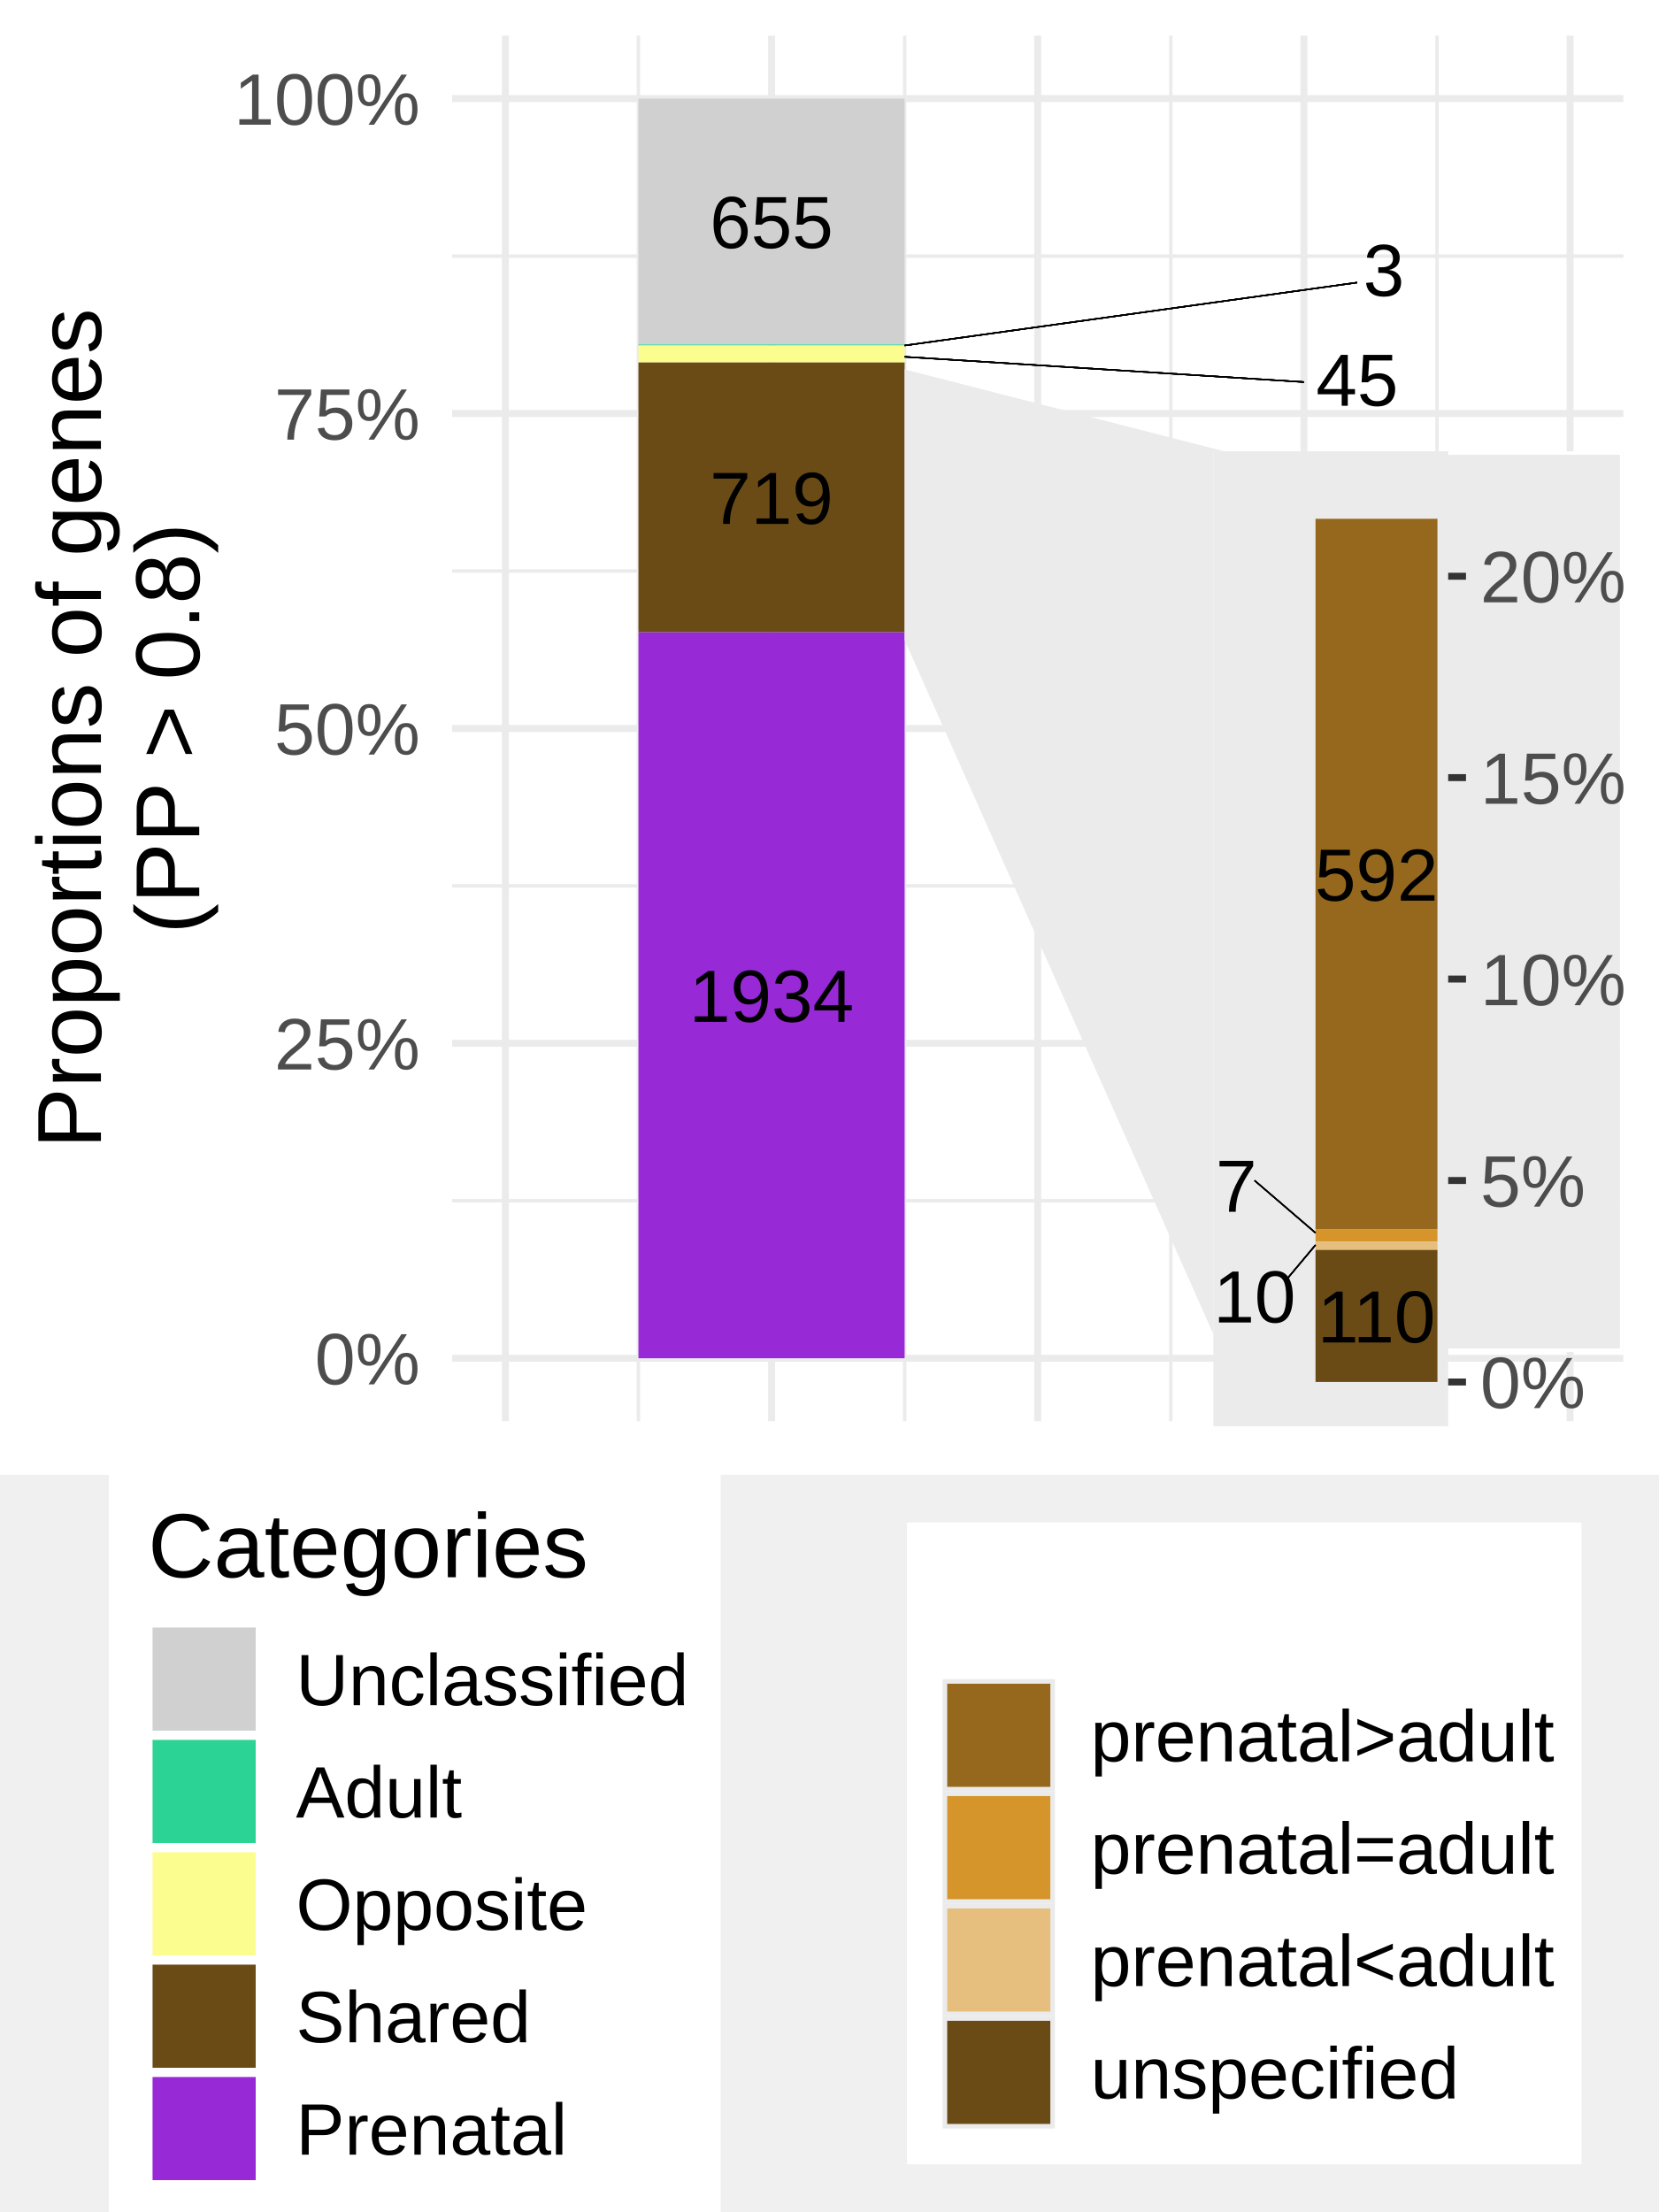
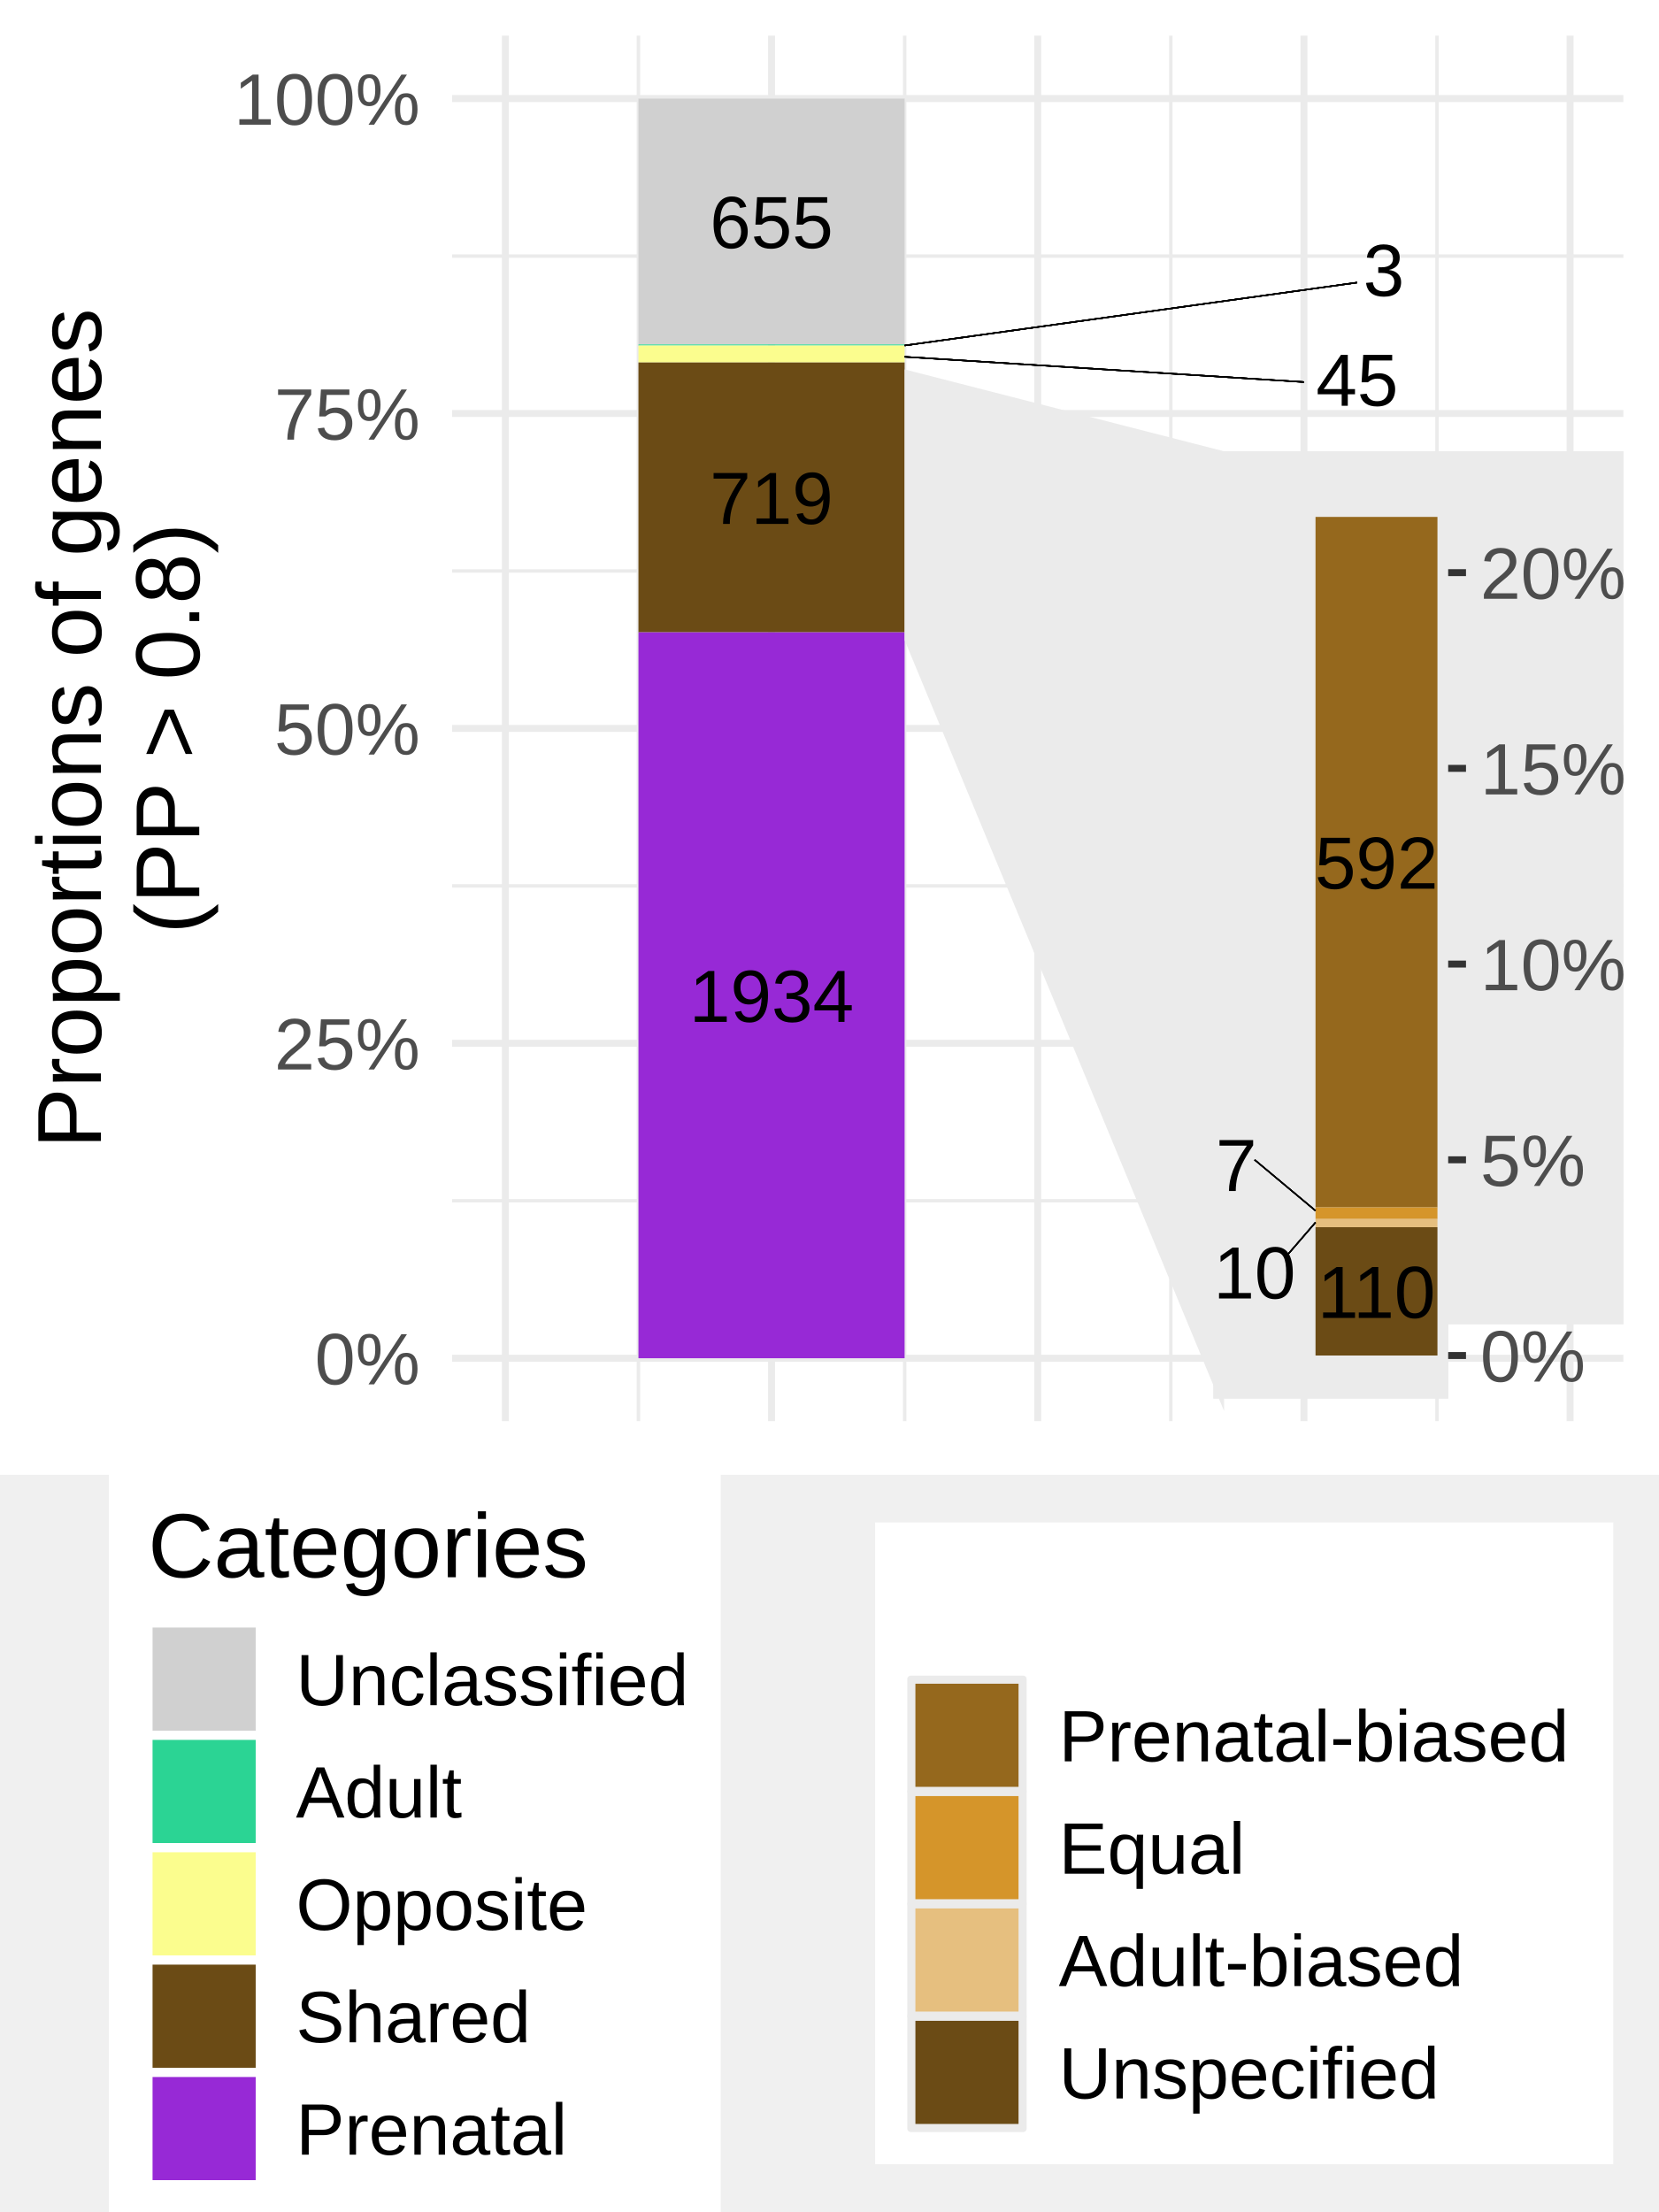
<svg xmlns="http://www.w3.org/2000/svg" class="svglite" width="255.12pt" height="340.16pt" viewBox="0 0 255.12 340.16">
  <defs>
    <style type="text/css">
    .svglite line, .svglite polyline, .svglite polygon, .svglite path, .svglite rect, .svglite circle {
      fill: none;
      stroke: #000000;
      stroke-linecap: round;
      stroke-linejoin: round;
      stroke-miterlimit: 10.00;
    }
    .svglite text {
      white-space: pre;
    }
  </style>
  </defs>
  <rect width="100%" height="100%" style="stroke: none; fill: none;" />
  <defs>
    <clipPath id="cpMC4wMHwyNTUuMTJ8MC4wMHwzNDAuMTY=">
      <rect x="0.00" y="0.00" width="255.12" height="340.16" />
    </clipPath>
  </defs>
  <g clip-path="url(#cpMC4wMHwyNTUuMTJ8MC4wMHwzNDAuMTY=)">
</g>
  <defs>
    <clipPath id="cpMC4wMHwyNTUuMTJ8MC4wMHwyMjYuNzc=">
      <rect x="0.00" y="0.00" width="255.12" height="226.77" />
    </clipPath>
  </defs>
  <g clip-path="url(#cpMC4wMHwyNTUuMTJ8MC4wMHwyMjYuNzc=)">
    <rect x="0.00" y="-0" width="255.12" height="226.77" style="stroke-width: 1.07; stroke: #FFFFFF; fill: #FFFFFF;" />
  </g>
  <g clip-path="url(#cpMC4wMHwyNTUuMTJ8MC4wMHwzNDAuMTY=)">
</g>
  <defs>
    <clipPath id="cpNjkuNTN8MjQ5LjY0fDUuNDh8MjE4LjU1">
      <rect x="69.53" y="5.48" width="180.11" height="213.07" />
    </clipPath>
  </defs>
  <g clip-path="url(#cpNjkuNTN8MjQ5LjY0fDUuNDh8MjE4LjU1)">
</g>
  <g clip-path="url(#cpMC4wMHwyNTUuMTJ8MC4wMHwzNDAuMTY=)">
</g>
  <defs>
    <clipPath id="cpNS40OHwyNDkuNjR8NS40OHwyMjEuMjk=">
      <rect x="5.48" y="5.48" width="244.16" height="215.81" />
    </clipPath>
  </defs>
  <g clip-path="url(#cpNS40OHwyNDkuNjR8NS40OHwyMjEuMjk=)">
</g>
  <g clip-path="url(#cpMC4wMHwyNTUuMTJ8MC4wMHwzNDAuMTY=)">
</g>
  <g clip-path="url(#cpNjkuNTN8MjQ5LjY0fDUuNDh8MjE4LjU1)">
    <polyline points="69.53,184.65 249.64,184.65 " style="stroke-width: 0.53; stroke: #EBEBEB; stroke-linecap: butt;" />
    <polyline points="69.53,136.23 249.64,136.23 " style="stroke-width: 0.53; stroke: #EBEBEB; stroke-linecap: butt;" />
    <polyline points="69.53,87.80 249.64,87.80 " style="stroke-width: 0.53; stroke: #EBEBEB; stroke-linecap: butt;" />
    <polyline points="69.53,39.38 249.64,39.38 " style="stroke-width: 0.53; stroke: #EBEBEB; stroke-linecap: butt;" />
    <polyline points="98.18,218.55 98.18,5.48 " style="stroke-width: 0.53; stroke: #EBEBEB; stroke-linecap: butt;" />
    <polyline points="139.12,218.55 139.12,5.48 " style="stroke-width: 0.53; stroke: #EBEBEB; stroke-linecap: butt;" />
    <polyline points="180.05,218.55 180.05,5.48 " style="stroke-width: 0.53; stroke: #EBEBEB; stroke-linecap: butt;" />
    <polyline points="220.98,218.55 220.98,5.48 " style="stroke-width: 0.53; stroke: #EBEBEB; stroke-linecap: butt;" />
    <polyline points="69.53,208.87 249.64,208.87 " style="stroke-width: 1.07; stroke: #EBEBEB; stroke-linecap: butt;" />
    <polyline points="69.53,160.44 249.64,160.44 " style="stroke-width: 1.07; stroke: #EBEBEB; stroke-linecap: butt;" />
    <polyline points="69.53,112.02 249.64,112.02 " style="stroke-width: 1.07; stroke: #EBEBEB; stroke-linecap: butt;" />
    <polyline points="69.53,63.59 249.64,63.59 " style="stroke-width: 1.07; stroke: #EBEBEB; stroke-linecap: butt;" />
    <polyline points="69.53,15.16 249.64,15.16 " style="stroke-width: 1.07; stroke: #EBEBEB; stroke-linecap: butt;" />
    <polyline points="77.72,218.55 77.72,5.48 " style="stroke-width: 1.07; stroke: #EBEBEB; stroke-linecap: butt;" />
    <polyline points="118.65,218.55 118.65,5.48 " style="stroke-width: 1.07; stroke: #EBEBEB; stroke-linecap: butt;" />
    <polyline points="159.58,218.55 159.58,5.48 " style="stroke-width: 1.07; stroke: #EBEBEB; stroke-linecap: butt;" />
    <polyline points="200.52,218.55 200.52,5.48 " style="stroke-width: 1.07; stroke: #EBEBEB; stroke-linecap: butt;" />
    <polyline points="241.45,218.55 241.45,5.48 " style="stroke-width: 1.07; stroke: #EBEBEB; stroke-linecap: butt;" />
    <rect x="98.18" y="15.16" width="40.93" height="37.81" style="stroke-width: 1.07; stroke: none; stroke-linecap: butt; stroke-linejoin: miter; fill: #D0D0D0;" />
    <rect x="98.18" y="52.97" width="40.93" height="0.17" style="stroke-width: 1.07; stroke: none; stroke-linecap: butt; stroke-linejoin: miter; fill: #2BD494;" />
    <rect x="98.18" y="53.14" width="40.93" height="2.60" style="stroke-width: 1.07; stroke: none; stroke-linecap: butt; stroke-linejoin: miter; fill: #FBFD8E;" />
    <rect x="98.18" y="55.74" width="40.93" height="41.50" style="stroke-width: 1.07; stroke: none; stroke-linecap: butt; stroke-linejoin: miter; fill: #6B4B15;" />
    <rect x="98.18" y="97.24" width="40.93" height="111.63" style="stroke-width: 1.07; stroke: none; stroke-linecap: butt; stroke-linejoin: miter; fill: #9729D6;" />
-     <polygon points="139.12,56.81 188.24,69.40 188.24,208.87 139.12,98.46 " style="stroke-width: 1.07; stroke: none; stroke-linecap: butt; fill: #EBEBEB;" />
+     <polygon points="139.12,56.81 188.24,69.40 188.24,217.00 139.12,98.46 " style="stroke-width: 1.07; stroke: none; stroke-linecap: butt; fill: #EBEBEB;" />
    <text x="118.65" y="38.15" text-anchor="middle" style="font-size: 11.38px; font-family: &quot;Arial&quot;;" textLength="18.99px" lengthAdjust="spacingAndGlyphs">655</text>
    <text x="118.65" y="80.57" text-anchor="middle" style="font-size: 11.38px; font-family: &quot;Arial&quot;;" textLength="18.99px" lengthAdjust="spacingAndGlyphs">719</text>
    <text x="118.65" y="157.14" text-anchor="middle" style="font-size: 11.38px; font-family: &quot;Arial&quot;;" textLength="25.32px" lengthAdjust="spacingAndGlyphs">1934</text>
    <text x="212.80" y="45.52" text-anchor="middle" style="font-size: 11.38px; font-family: &quot;Arial&quot;;" textLength="6.33px" lengthAdjust="spacingAndGlyphs">3</text>
    <text x="208.70" y="62.40" text-anchor="middle" style="font-size: 11.38px; font-family: &quot;Arial&quot;;" textLength="12.66px" lengthAdjust="spacingAndGlyphs">45</text>
    <line x1="139.12" y1="53.13" x2="208.70" y2="43.45" style="stroke-width: 0.21; stroke-linecap: butt;" />
    <line x1="139.12" y1="53.13" x2="208.70" y2="43.45" style="stroke-width: 0.21; stroke-linecap: butt;" />
    <line x1="139.12" y1="53.13" x2="208.70" y2="43.45" style="stroke-width: 0.21; stroke-linecap: butt;" />
    <line x1="139.12" y1="53.13" x2="208.70" y2="43.45" style="stroke-width: 0.21; stroke-linecap: butt;" />
    <line x1="139.12" y1="53.13" x2="208.70" y2="43.45" style="stroke-width: 0.21; stroke-linecap: butt;" />
    <line x1="139.12" y1="54.87" x2="200.52" y2="58.75" style="stroke-width: 0.21; stroke-linecap: butt;" />
    <line x1="139.12" y1="54.87" x2="200.52" y2="58.75" style="stroke-width: 0.21; stroke-linecap: butt;" />
    <line x1="139.12" y1="54.87" x2="200.52" y2="58.75" style="stroke-width: 0.21; stroke-linecap: butt;" />
    <line x1="139.12" y1="54.87" x2="200.52" y2="58.75" style="stroke-width: 0.21; stroke-linecap: butt;" />
    <line x1="139.12" y1="54.87" x2="200.52" y2="58.75" style="stroke-width: 0.21; stroke-linecap: butt;" />
  </g>
  <g clip-path="url(#cpMC4wMHwyNTUuMTJ8MC4wMHwzNDAuMTY=)">
    <text x="64.60" y="212.88" text-anchor="end" style="font-size: 11.20px;fill: #4D4D4D; font-family: &quot;Arial&quot;;" textLength="16.17px" lengthAdjust="spacingAndGlyphs">0%</text>
    <text x="64.60" y="164.46" text-anchor="end" style="font-size: 11.20px;fill: #4D4D4D; font-family: &quot;Arial&quot;;" textLength="22.39px" lengthAdjust="spacingAndGlyphs">25%</text>
    <text x="64.60" y="116.03" text-anchor="end" style="font-size: 11.20px;fill: #4D4D4D; font-family: &quot;Arial&quot;;" textLength="22.39px" lengthAdjust="spacingAndGlyphs">50%</text>
    <text x="64.60" y="67.60" text-anchor="end" style="font-size: 11.20px;fill: #4D4D4D; font-family: &quot;Arial&quot;;" textLength="22.39px" lengthAdjust="spacingAndGlyphs">75%</text>
    <text x="64.60" y="19.18" text-anchor="end" style="font-size: 11.20px;fill: #4D4D4D; font-family: &quot;Arial&quot;;" textLength="28.61px" lengthAdjust="spacingAndGlyphs">100%</text>
    <text transform="translate(15.52,112.02) rotate(-90)" text-anchor="middle" style="font-size: 14.00px; font-family: &quot;Arial&quot;;" textLength="129.16px" lengthAdjust="spacingAndGlyphs">Proportions of genes</text>
    <text transform="translate(30.64,112.02) rotate(-90)" text-anchor="middle" style="font-size: 14.00px; font-family: &quot;Arial&quot;;" textLength="63.42px" lengthAdjust="spacingAndGlyphs">(PP &gt; 0.8)</text>
  </g>
  <g clip-path="url(#cpNjkuNTN8MjQ5LjY0fDUuNDh8MjE4LjU1)">
</g>
  <defs>
-     <clipPath id="cpMTg2LjYwfDI0OS42NHw2OS40MHwyMDcuOTA=">
-       <rect x="186.60" y="69.40" width="63.04" height="138.50" />
-     </clipPath>
-   </defs>
-   <g clip-path="url(#cpMTg2LjYwfDI0OS42NHw2OS40MHwyMDcuOTA=)">
-     <rect x="186.60" y="69.40" width="63.04" height="138.50" style="stroke-width: 1.07; stroke: #FFFFFF; fill: #EBEBEB;" />
-   </g>
-   <g clip-path="url(#cpNjkuNTN8MjQ5LjY0fDUuNDh8MjE4LjU1)">
- </g>
-   <defs>
-     <clipPath id="cpMTg2LjYwfDIyMi43MHw2OS40MHwyMTkuMzM=">
-       <rect x="186.60" y="69.40" width="36.10" height="149.93" />
-     </clipPath>
-   </defs>
-   <g clip-path="url(#cpMTg2LjYwfDIyMi43MHw2OS40MHwyMTkuMzM=)">
-     <rect x="186.60" y="69.40" width="36.10" height="149.93" style="stroke-width: 1.07; stroke: none; fill: #EBEBEB;" />
-     <rect x="202.30" y="79.78" width="18.75" height="109.29" style="stroke-width: 1.07; stroke: none; stroke-linecap: butt; stroke-linejoin: miter; fill: #95681D;" />
-     <rect x="202.30" y="189.07" width="18.75" height="1.85" style="stroke-width: 1.07; stroke: none; stroke-linecap: butt; stroke-linejoin: miter; fill: #D5952A;" />
-     <rect x="202.30" y="190.92" width="18.75" height="1.29" style="stroke-width: 1.07; stroke: none; stroke-linecap: butt; stroke-linejoin: miter; fill: #E6BF7F;" />
-     <rect x="202.30" y="192.21" width="18.75" height="20.31" style="stroke-width: 1.07; stroke: none; stroke-linecap: butt; stroke-linejoin: miter; fill: #6B4B15;" />
-     <text x="211.68" y="138.51" text-anchor="middle" style="font-size: 11.38px; font-family: &quot;Arial&quot;;" textLength="18.99px" lengthAdjust="spacingAndGlyphs">592</text>
-     <text x="211.68" y="206.45" text-anchor="middle" style="font-size: 11.38px; font-family: &quot;Arial&quot;;" textLength="18.99px" lengthAdjust="spacingAndGlyphs">110</text>
-     <text x="190.12" y="186.35" text-anchor="middle" style="font-size: 11.38px; font-family: &quot;Arial&quot;;" textLength="6.33px" lengthAdjust="spacingAndGlyphs">7</text>
-     <text x="192.93" y="203.37" text-anchor="middle" style="font-size: 11.38px; font-family: &quot;Arial&quot;;" textLength="12.66px" lengthAdjust="spacingAndGlyphs">10</text>
-     <line x1="202.30" y1="189.59" x2="192.93" y2="181.54" style="stroke-width: 0.21; stroke-linecap: butt;" />
-     <line x1="202.30" y1="189.59" x2="192.93" y2="181.54" style="stroke-width: 0.21; stroke-linecap: butt;" />
-     <line x1="202.30" y1="189.59" x2="192.93" y2="181.54" style="stroke-width: 0.21; stroke-linecap: butt;" />
-     <line x1="202.30" y1="189.59" x2="192.93" y2="181.54" style="stroke-width: 0.21; stroke-linecap: butt;" />
-     <line x1="202.30" y1="191.45" x2="197.62" y2="197.03" style="stroke-width: 0.21; stroke-linecap: butt;" />
-     <line x1="202.30" y1="191.45" x2="197.62" y2="197.03" style="stroke-width: 0.21; stroke-linecap: butt;" />
-     <line x1="202.30" y1="191.45" x2="197.62" y2="197.03" style="stroke-width: 0.21; stroke-linecap: butt;" />
-     <line x1="202.30" y1="191.45" x2="197.62" y2="197.03" style="stroke-width: 0.21; stroke-linecap: butt;" />
-   </g>
-   <g clip-path="url(#cpNjkuNTN8MjQ5LjY0fDUuNDh8MjE4LjU1)">
- </g>
-   <g clip-path="url(#cpMC4wMHwyNTUuMTJ8MC4wMHwzNDAuMTY=)">
- </g>
-   <g clip-path="url(#cpNjkuNTN8MjQ5LjY0fDUuNDh8MjE4LjU1)">
- </g>
-   <g clip-path="url(#cpMC4wMHwyNTUuMTJ8MC4wMHwzNDAuMTY=)">
- </g>
-   <g clip-path="url(#cpNjkuNTN8MjQ5LjY0fDUuNDh8MjE4LjU1)">
- </g>
-   <g clip-path="url(#cpMC4wMHwyNTUuMTJ8MC4wMHwzNDAuMTY=)">
- </g>
-   <g clip-path="url(#cpNjkuNTN8MjQ5LjY0fDUuNDh8MjE4LjU1)">
- </g>
-   <g clip-path="url(#cpMC4wMHwyNTUuMTJ8MC4wMHwzNDAuMTY=)">
- </g>
-   <g clip-path="url(#cpNjkuNTN8MjQ5LjY0fDUuNDh8MjE4LjU1)">
- </g>
-   <g clip-path="url(#cpMC4wMHwyNTUuMTJ8MC4wMHwzNDAuMTY=)">
- </g>
-   <g clip-path="url(#cpNjkuNTN8MjQ5LjY0fDUuNDh8MjE4LjU1)">
- </g>
-   <g clip-path="url(#cpMC4wMHwyNTUuMTJ8MC4wMHwzNDAuMTY=)">
- </g>
-   <g clip-path="url(#cpNjkuNTN8MjQ5LjY0fDUuNDh8MjE4LjU1)">
- </g>
-   <g clip-path="url(#cpMC4wMHwyNTUuMTJ8MC4wMHwzNDAuMTY=)">
-     <polyline points="225.44,212.52 222.70,212.52 " style="stroke-width: 1.07; stroke: #333333; stroke-linecap: butt;" />
-     <polyline points="225.44,181.54 222.70,181.54 " style="stroke-width: 1.07; stroke: #333333; stroke-linecap: butt;" />
-     <polyline points="225.44,150.56 222.70,150.56 " style="stroke-width: 1.07; stroke: #333333; stroke-linecap: butt;" />
-     <polyline points="225.44,119.58 222.70,119.58 " style="stroke-width: 1.07; stroke: #333333; stroke-linecap: butt;" />
-     <polyline points="225.44,88.61 222.70,88.61 " style="stroke-width: 1.07; stroke: #333333; stroke-linecap: butt;" />
-     <text x="227.63" y="216.53" style="font-size: 11.20px;fill: #4D4D4D; font-family: &quot;Arial&quot;;" textLength="16.17px" lengthAdjust="spacingAndGlyphs">0%</text>
-     <text x="227.63" y="185.55" style="font-size: 11.20px;fill: #4D4D4D; font-family: &quot;Arial&quot;;" textLength="16.17px" lengthAdjust="spacingAndGlyphs">5%</text>
-     <text x="227.63" y="154.58" style="font-size: 11.20px;fill: #4D4D4D; font-family: &quot;Arial&quot;;" textLength="22.39px" lengthAdjust="spacingAndGlyphs">10%</text>
-     <text x="227.63" y="123.60" style="font-size: 11.20px;fill: #4D4D4D; font-family: &quot;Arial&quot;;" textLength="22.39px" lengthAdjust="spacingAndGlyphs">15%</text>
-     <text x="227.63" y="92.62" style="font-size: 11.20px;fill: #4D4D4D; font-family: &quot;Arial&quot;;" textLength="22.39px" lengthAdjust="spacingAndGlyphs">20%</text>
+     <clipPath id="cpMTg2LjYwfDI0OS42NHw2OS40MHwyMDMuNjQ=">
+       <rect x="186.60" y="69.40" width="63.04" height="134.24" />
+     </clipPath>
+   </defs>
+   <g clip-path="url(#cpMTg2LjYwfDI0OS42NHw2OS40MHwyMDMuNjQ=)">
+     <rect x="186.60" y="69.40" width="63.04" height="134.24" style="stroke-width: 1.07; stroke: #EBEBEB; fill: #EBEBEB;" />
+   </g>
+   <g clip-path="url(#cpNjkuNTN8MjQ5LjY0fDUuNDh8MjE4LjU1)">
+ </g>
+   <defs>
+     <clipPath id="cpMTg2LjYwfDIyMi43MHw2OS40MHwyMTUuMDc=">
+       <rect x="186.60" y="69.40" width="36.10" height="145.67" />
+     </clipPath>
+   </defs>
+   <g clip-path="url(#cpMTg2LjYwfDIyMi43MHw2OS40MHwyMTUuMDc=)">
+     <rect x="186.60" y="69.40" width="36.10" height="145.67" style="stroke-width: 1.07; stroke: #EBEBEB; fill: #EBEBEB;" />
+     <rect x="202.30" y="79.49" width="18.75" height="106.18" style="stroke-width: 1.07; stroke: none; stroke-linecap: butt; stroke-linejoin: miter; fill: #95681D;" />
+     <rect x="202.30" y="185.67" width="18.75" height="1.79" style="stroke-width: 1.07; stroke: none; stroke-linecap: butt; stroke-linejoin: miter; fill: #D5952A;" />
+     <rect x="202.30" y="187.46" width="18.75" height="1.26" style="stroke-width: 1.07; stroke: none; stroke-linecap: butt; stroke-linejoin: miter; fill: #E6BF7F;" />
+     <rect x="202.30" y="188.72" width="18.75" height="19.73" style="stroke-width: 1.07; stroke: none; stroke-linecap: butt; stroke-linejoin: miter; fill: #6B4B15;" />
+     <text x="211.68" y="136.66" text-anchor="middle" style="font-size: 11.38px; font-family: &quot;Arial&quot;;" textLength="18.99px" lengthAdjust="spacingAndGlyphs">592</text>
+     <text x="211.68" y="202.67" text-anchor="middle" style="font-size: 11.38px; font-family: &quot;Arial&quot;;" textLength="18.99px" lengthAdjust="spacingAndGlyphs">110</text>
+     <text x="190.12" y="183.15" text-anchor="middle" style="font-size: 11.38px; font-family: &quot;Arial&quot;;" textLength="6.33px" lengthAdjust="spacingAndGlyphs">7</text>
+     <text x="192.93" y="199.68" text-anchor="middle" style="font-size: 11.38px; font-family: &quot;Arial&quot;;" textLength="12.66px" lengthAdjust="spacingAndGlyphs">10</text>
+     <line x1="202.30" y1="186.18" x2="192.93" y2="178.35" style="stroke-width: 0.21; stroke-linecap: butt;" />
+     <line x1="202.30" y1="186.18" x2="192.93" y2="178.35" style="stroke-width: 0.21; stroke-linecap: butt;" />
+     <line x1="202.30" y1="186.18" x2="192.93" y2="178.35" style="stroke-width: 0.21; stroke-linecap: butt;" />
+     <line x1="202.30" y1="186.18" x2="192.93" y2="178.35" style="stroke-width: 0.21; stroke-linecap: butt;" />
+     <line x1="202.30" y1="187.98" x2="197.62" y2="193.40" style="stroke-width: 0.21; stroke-linecap: butt;" />
+     <line x1="202.30" y1="187.98" x2="197.62" y2="193.40" style="stroke-width: 0.21; stroke-linecap: butt;" />
+     <line x1="202.30" y1="187.98" x2="197.62" y2="193.40" style="stroke-width: 0.21; stroke-linecap: butt;" />
+     <line x1="202.30" y1="187.98" x2="197.62" y2="193.40" style="stroke-width: 0.21; stroke-linecap: butt;" />
+   </g>
+   <g clip-path="url(#cpNjkuNTN8MjQ5LjY0fDUuNDh8MjE4LjU1)">
+ </g>
+   <g clip-path="url(#cpMC4wMHwyNTUuMTJ8MC4wMHwzNDAuMTY=)">
+ </g>
+   <g clip-path="url(#cpNjkuNTN8MjQ5LjY0fDUuNDh8MjE4LjU1)">
+ </g>
+   <g clip-path="url(#cpMC4wMHwyNTUuMTJ8MC4wMHwzNDAuMTY=)">
+ </g>
+   <g clip-path="url(#cpNjkuNTN8MjQ5LjY0fDUuNDh8MjE4LjU1)">
+ </g>
+   <g clip-path="url(#cpMC4wMHwyNTUuMTJ8MC4wMHwzNDAuMTY=)">
+ </g>
+   <g clip-path="url(#cpNjkuNTN8MjQ5LjY0fDUuNDh8MjE4LjU1)">
+ </g>
+   <g clip-path="url(#cpMC4wMHwyNTUuMTJ8MC4wMHwzNDAuMTY=)">
+ </g>
+   <g clip-path="url(#cpNjkuNTN8MjQ5LjY0fDUuNDh8MjE4LjU1)">
+ </g>
+   <g clip-path="url(#cpMC4wMHwyNTUuMTJ8MC4wMHwzNDAuMTY=)">
+ </g>
+   <g clip-path="url(#cpNjkuNTN8MjQ5LjY0fDUuNDh8MjE4LjU1)">
+ </g>
+   <g clip-path="url(#cpMC4wMHwyNTUuMTJ8MC4wMHwzNDAuMTY=)">
+ </g>
+   <g clip-path="url(#cpNjkuNTN8MjQ5LjY0fDUuNDh8MjE4LjU1)">
+ </g>
+   <g clip-path="url(#cpMC4wMHwyNTUuMTJ8MC4wMHwzNDAuMTY=)">
+     <polyline points="225.44,208.45 222.70,208.45 " style="stroke-width: 1.07; stroke: #333333; stroke-linecap: butt;" />
+     <polyline points="225.44,178.35 222.70,178.35 " style="stroke-width: 1.07; stroke: #333333; stroke-linecap: butt;" />
+     <polyline points="225.44,148.26 222.70,148.26 " style="stroke-width: 1.07; stroke: #333333; stroke-linecap: butt;" />
+     <polyline points="225.44,118.16 222.70,118.16 " style="stroke-width: 1.07; stroke: #333333; stroke-linecap: butt;" />
+     <polyline points="225.44,88.06 222.70,88.06 " style="stroke-width: 1.07; stroke: #333333; stroke-linecap: butt;" />
+     <text x="227.63" y="212.46" style="font-size: 11.20px;fill: #4D4D4D; font-family: &quot;Arial&quot;;" textLength="16.17px" lengthAdjust="spacingAndGlyphs">0%</text>
+     <text x="227.63" y="182.37" style="font-size: 11.20px;fill: #4D4D4D; font-family: &quot;Arial&quot;;" textLength="16.17px" lengthAdjust="spacingAndGlyphs">5%</text>
+     <text x="227.63" y="152.27" style="font-size: 11.20px;fill: #4D4D4D; font-family: &quot;Arial&quot;;" textLength="22.39px" lengthAdjust="spacingAndGlyphs">10%</text>
+     <text x="227.63" y="122.17" style="font-size: 11.20px;fill: #4D4D4D; font-family: &quot;Arial&quot;;" textLength="22.39px" lengthAdjust="spacingAndGlyphs">15%</text>
+     <text x="227.63" y="92.08" style="font-size: 11.20px;fill: #4D4D4D; font-family: &quot;Arial&quot;;" textLength="22.39px" lengthAdjust="spacingAndGlyphs">20%</text>
  </g>
  <g clip-path="url(#cpNjkuNTN8MjQ5LjY0fDUuNDh8MjE4LjU1)">
</g>
  <g clip-path="url(#cpMC4wMHwyNTUuMTJ8MC4wMHwzNDAuMTY=)">
</g>
  <g clip-path="url(#cpNjkuNTN8MjQ5LjY0fDUuNDh8MjE4LjU1)">
</g>
  <g clip-path="url(#cpMC4wMHwyNTUuMTJ8MC4wMHwzNDAuMTY=)">
</g>
  <g clip-path="url(#cpNjkuNTN8MjQ5LjY0fDUuNDh8MjE4LjU1)">
</g>
  <g clip-path="url(#cpMC4wMHwyNTUuMTJ8MC4wMHwzNDAuMTY=)">
</g>
  <g clip-path="url(#cpNjkuNTN8MjQ5LjY0fDUuNDh8MjE4LjU1)">
</g>
  <g clip-path="url(#cpMC4wMHwyNTUuMTJ8MC4wMHwzNDAuMTY=)">
</g>
  <g clip-path="url(#cpNjkuNTN8MjQ5LjY0fDUuNDh8MjE4LjU1)">
</g>
  <g clip-path="url(#cpMC4wMHwyNTUuMTJ8MC4wMHwzNDAuMTY=)">
</g>
  <g clip-path="url(#cpNjkuNTN8MjQ5LjY0fDUuNDh8MjE4LjU1)">
</g>
  <g clip-path="url(#cpMC4wMHwyNTUuMTJ8MC4wMHwzNDAuMTY=)">
</g>
  <g clip-path="url(#cpNjkuNTN8MjQ5LjY0fDUuNDh8MjE4LjU1)">
</g>
  <g clip-path="url(#cpMC4wMHwyNTUuMTJ8MC4wMHwzNDAuMTY=)">
</g>
  <g clip-path="url(#cpNjkuNTN8MjQ5LjY0fDUuNDh8MjE4LjU1)">
</g>
  <g clip-path="url(#cpMC4wMHwyNTUuMTJ8MC4wMHwzNDAuMTY=)">
</g>
  <g clip-path="url(#cpNjkuNTN8MjQ5LjY0fDUuNDh8MjE4LjU1)">
</g>
  <g clip-path="url(#cpMC4wMHwyNTUuMTJ8MC4wMHwzNDAuMTY=)">
</g>
  <g clip-path="url(#cpNjkuNTN8MjQ5LjY0fDUuNDh8MjE4LjU1)">
</g>
  <g clip-path="url(#cpMC4wMHwyNTUuMTJ8MC4wMHwzNDAuMTY=)">
</g>
  <g clip-path="url(#cpNjkuNTN8MjQ5LjY0fDUuNDh8MjE4LjU1)">
</g>
  <g clip-path="url(#cpMC4wMHwyNTUuMTJ8MC4wMHwzNDAuMTY=)">
</g>
  <g clip-path="url(#cpNjkuNTN8MjQ5LjY0fDUuNDh8MjE4LjU1)">
</g>
  <g clip-path="url(#cpMC4wMHwyNTUuMTJ8MC4wMHwzNDAuMTY=)">
</g>
  <g clip-path="url(#cpNjkuNTN8MjQ5LjY0fDUuNDh8MjE4LjU1)">
</g>
  <g clip-path="url(#cpMC4wMHwyNTUuMTJ8MC4wMHwzNDAuMTY=)">
</g>
  <g clip-path="url(#cpNjkuNTN8MjQ5LjY0fDUuNDh8MjE4LjU1)">
</g>
  <g clip-path="url(#cpMC4wMHwyNTUuMTJ8MC4wMHwzNDAuMTY=)">
</g>
  <defs>
    <clipPath id="cpMC4wMHwyNTUuMTJ8MjI2Ljc3fDM0MC4xNg==">
      <rect x="0.00" y="226.77" width="255.12" height="113.39" />
    </clipPath>
  </defs>
  <g clip-path="url(#cpMC4wMHwyNTUuMTJ8MjI2Ljc3fDM0MC4xNg==)">
</g>
  <g clip-path="url(#cpMC4wMHwyNTUuMTJ8MC4wMHwzNDAuMTY=)">
    <rect x="17.28" y="225.48" width="93.01" height="115.97" style="stroke-width: 1.07; stroke: #FFFFFF; fill: #FFFFFF;" />
    <text x="22.75" y="242.55" style="font-size: 14.00px; font-family: &quot;Arial&quot;;" textLength="67.69px" lengthAdjust="spacingAndGlyphs">Categories</text>
    <rect x="23.46" y="250.28" width="15.86" height="15.86" style="stroke-width: 1.07; stroke: none; stroke-linecap: butt; stroke-linejoin: miter; fill: #D0D0D0;" />
    <rect x="23.46" y="267.56" width="15.86" height="15.86" style="stroke-width: 1.07; stroke: none; stroke-linecap: butt; stroke-linejoin: miter; fill: #2BD494;" />
    <rect x="23.46" y="284.84" width="15.86" height="15.86" style="stroke-width: 1.07; stroke: none; stroke-linecap: butt; stroke-linejoin: miter; fill: #FBFD8E;" />
    <rect x="23.46" y="302.12" width="15.86" height="15.86" style="stroke-width: 1.07; stroke: none; stroke-linecap: butt; stroke-linejoin: miter; fill: #6B4B15;" />
    <rect x="23.46" y="319.40" width="15.86" height="15.86" style="stroke-width: 1.07; stroke: none; stroke-linecap: butt; stroke-linejoin: miter; fill: #9729D6;" />
    <text x="45.51" y="262.22" style="font-size: 11.20px; font-family: &quot;Arial&quot;;" textLength="60.31px" lengthAdjust="spacingAndGlyphs">Unclassified</text>
    <text x="45.51" y="279.50" style="font-size: 11.20px; font-family: &quot;Arial&quot;;" textLength="25.50px" lengthAdjust="spacingAndGlyphs">Adult</text>
    <text x="45.51" y="296.78" style="font-size: 11.20px; font-family: &quot;Arial&quot;;" textLength="44.78px" lengthAdjust="spacingAndGlyphs">Opposite</text>
    <text x="45.51" y="314.06" style="font-size: 11.20px; font-family: &quot;Arial&quot;;" textLength="36.06px" lengthAdjust="spacingAndGlyphs">Shared</text>
    <text x="45.51" y="331.34" style="font-size: 11.20px; font-family: &quot;Arial&quot;;" textLength="41.66px" lengthAdjust="spacingAndGlyphs">Prenatal</text>
-     <rect x="139.47" y="234.12" width="103.73" height="98.69" style="stroke-width: 1.07; stroke: none; fill: #FFFFFF;" />
-     <rect x="144.95" y="258.21" width="17.28" height="17.28" style="stroke-width: 1.07; stroke: none; fill: #EBEBEB;" />
-     <rect x="145.66" y="258.92" width="15.86" height="15.86" style="stroke-width: 1.07; stroke: none; stroke-linecap: butt; stroke-linejoin: miter; fill: #95681D;" />
-     <rect x="144.95" y="275.49" width="17.28" height="17.28" style="stroke-width: 1.07; stroke: none; fill: #EBEBEB;" />
-     <rect x="145.66" y="276.20" width="15.86" height="15.86" style="stroke-width: 1.07; stroke: none; stroke-linecap: butt; stroke-linejoin: miter; fill: #D5952A;" />
-     <rect x="144.95" y="292.77" width="17.28" height="17.28" style="stroke-width: 1.07; stroke: none; fill: #EBEBEB;" />
-     <rect x="145.66" y="293.48" width="15.86" height="15.86" style="stroke-width: 1.07; stroke: none; stroke-linecap: butt; stroke-linejoin: miter; fill: #E6BF7F;" />
-     <rect x="144.95" y="310.05" width="17.28" height="17.28" style="stroke-width: 1.07; stroke: none; fill: #EBEBEB;" />
-     <rect x="145.66" y="310.76" width="15.86" height="15.86" style="stroke-width: 1.07; stroke: none; stroke-linecap: butt; stroke-linejoin: miter; fill: #6B4B15;" />
-     <text x="167.71" y="270.86" style="font-size: 11.20px; font-family: &quot;Arial&quot;;" textLength="71.21px" lengthAdjust="spacingAndGlyphs">prenatal&gt;adult</text>
-     <text x="167.71" y="288.14" style="font-size: 11.20px; font-family: &quot;Arial&quot;;" textLength="71.21px" lengthAdjust="spacingAndGlyphs">prenatal=adult</text>
-     <text x="167.71" y="305.42" style="font-size: 11.20px; font-family: &quot;Arial&quot;;" textLength="71.21px" lengthAdjust="spacingAndGlyphs">prenatal&lt;adult</text>
-     <text x="167.71" y="322.70" style="font-size: 11.20px; font-family: &quot;Arial&quot;;" textLength="56.59px" lengthAdjust="spacingAndGlyphs">unspecified</text>
+     <rect x="134.58" y="234.12" width="113.51" height="98.69" style="stroke-width: 1.07; stroke: none; fill: #FFFFFF;" />
+     <rect x="140.06" y="258.21" width="17.28" height="17.28" style="stroke-width: 1.07; stroke: #EBEBEB; fill: #EBEBEB;" />
+     <rect x="140.77" y="258.92" width="15.86" height="15.86" style="stroke-width: 1.07; stroke: none; stroke-linecap: butt; stroke-linejoin: miter; fill: #95681D;" />
+     <rect x="140.06" y="275.49" width="17.28" height="17.28" style="stroke-width: 1.07; stroke: #EBEBEB; fill: #EBEBEB;" />
+     <rect x="140.77" y="276.20" width="15.86" height="15.86" style="stroke-width: 1.07; stroke: none; stroke-linecap: butt; stroke-linejoin: miter; fill: #D5952A;" />
+     <rect x="140.06" y="292.77" width="17.28" height="17.28" style="stroke-width: 1.07; stroke: #EBEBEB; fill: #EBEBEB;" />
+     <rect x="140.77" y="293.48" width="15.86" height="15.86" style="stroke-width: 1.07; stroke: none; stroke-linecap: butt; stroke-linejoin: miter; fill: #E6BF7F;" />
+     <rect x="140.06" y="310.05" width="17.28" height="17.28" style="stroke-width: 1.07; stroke: #EBEBEB; fill: #EBEBEB;" />
+     <rect x="140.77" y="310.76" width="15.86" height="15.86" style="stroke-width: 1.07; stroke: none; stroke-linecap: butt; stroke-linejoin: miter; fill: #6B4B15;" />
+     <text x="162.82" y="270.86" style="font-size: 11.20px; font-family: &quot;Arial&quot;;" textLength="78.34px" lengthAdjust="spacingAndGlyphs">Prenatal-biased</text>
+     <text x="162.82" y="288.14" style="font-size: 11.20px; font-family: &quot;Arial&quot;;" textLength="28.61px" lengthAdjust="spacingAndGlyphs">Equal</text>
+     <text x="162.82" y="305.42" style="font-size: 11.20px; font-family: &quot;Arial&quot;;" textLength="62.18px" lengthAdjust="spacingAndGlyphs">Adult-biased</text>
+     <text x="162.82" y="322.70" style="font-size: 11.20px; font-family: &quot;Arial&quot;;" textLength="58.45px" lengthAdjust="spacingAndGlyphs">Unspecified</text>
  </g>
</svg>
